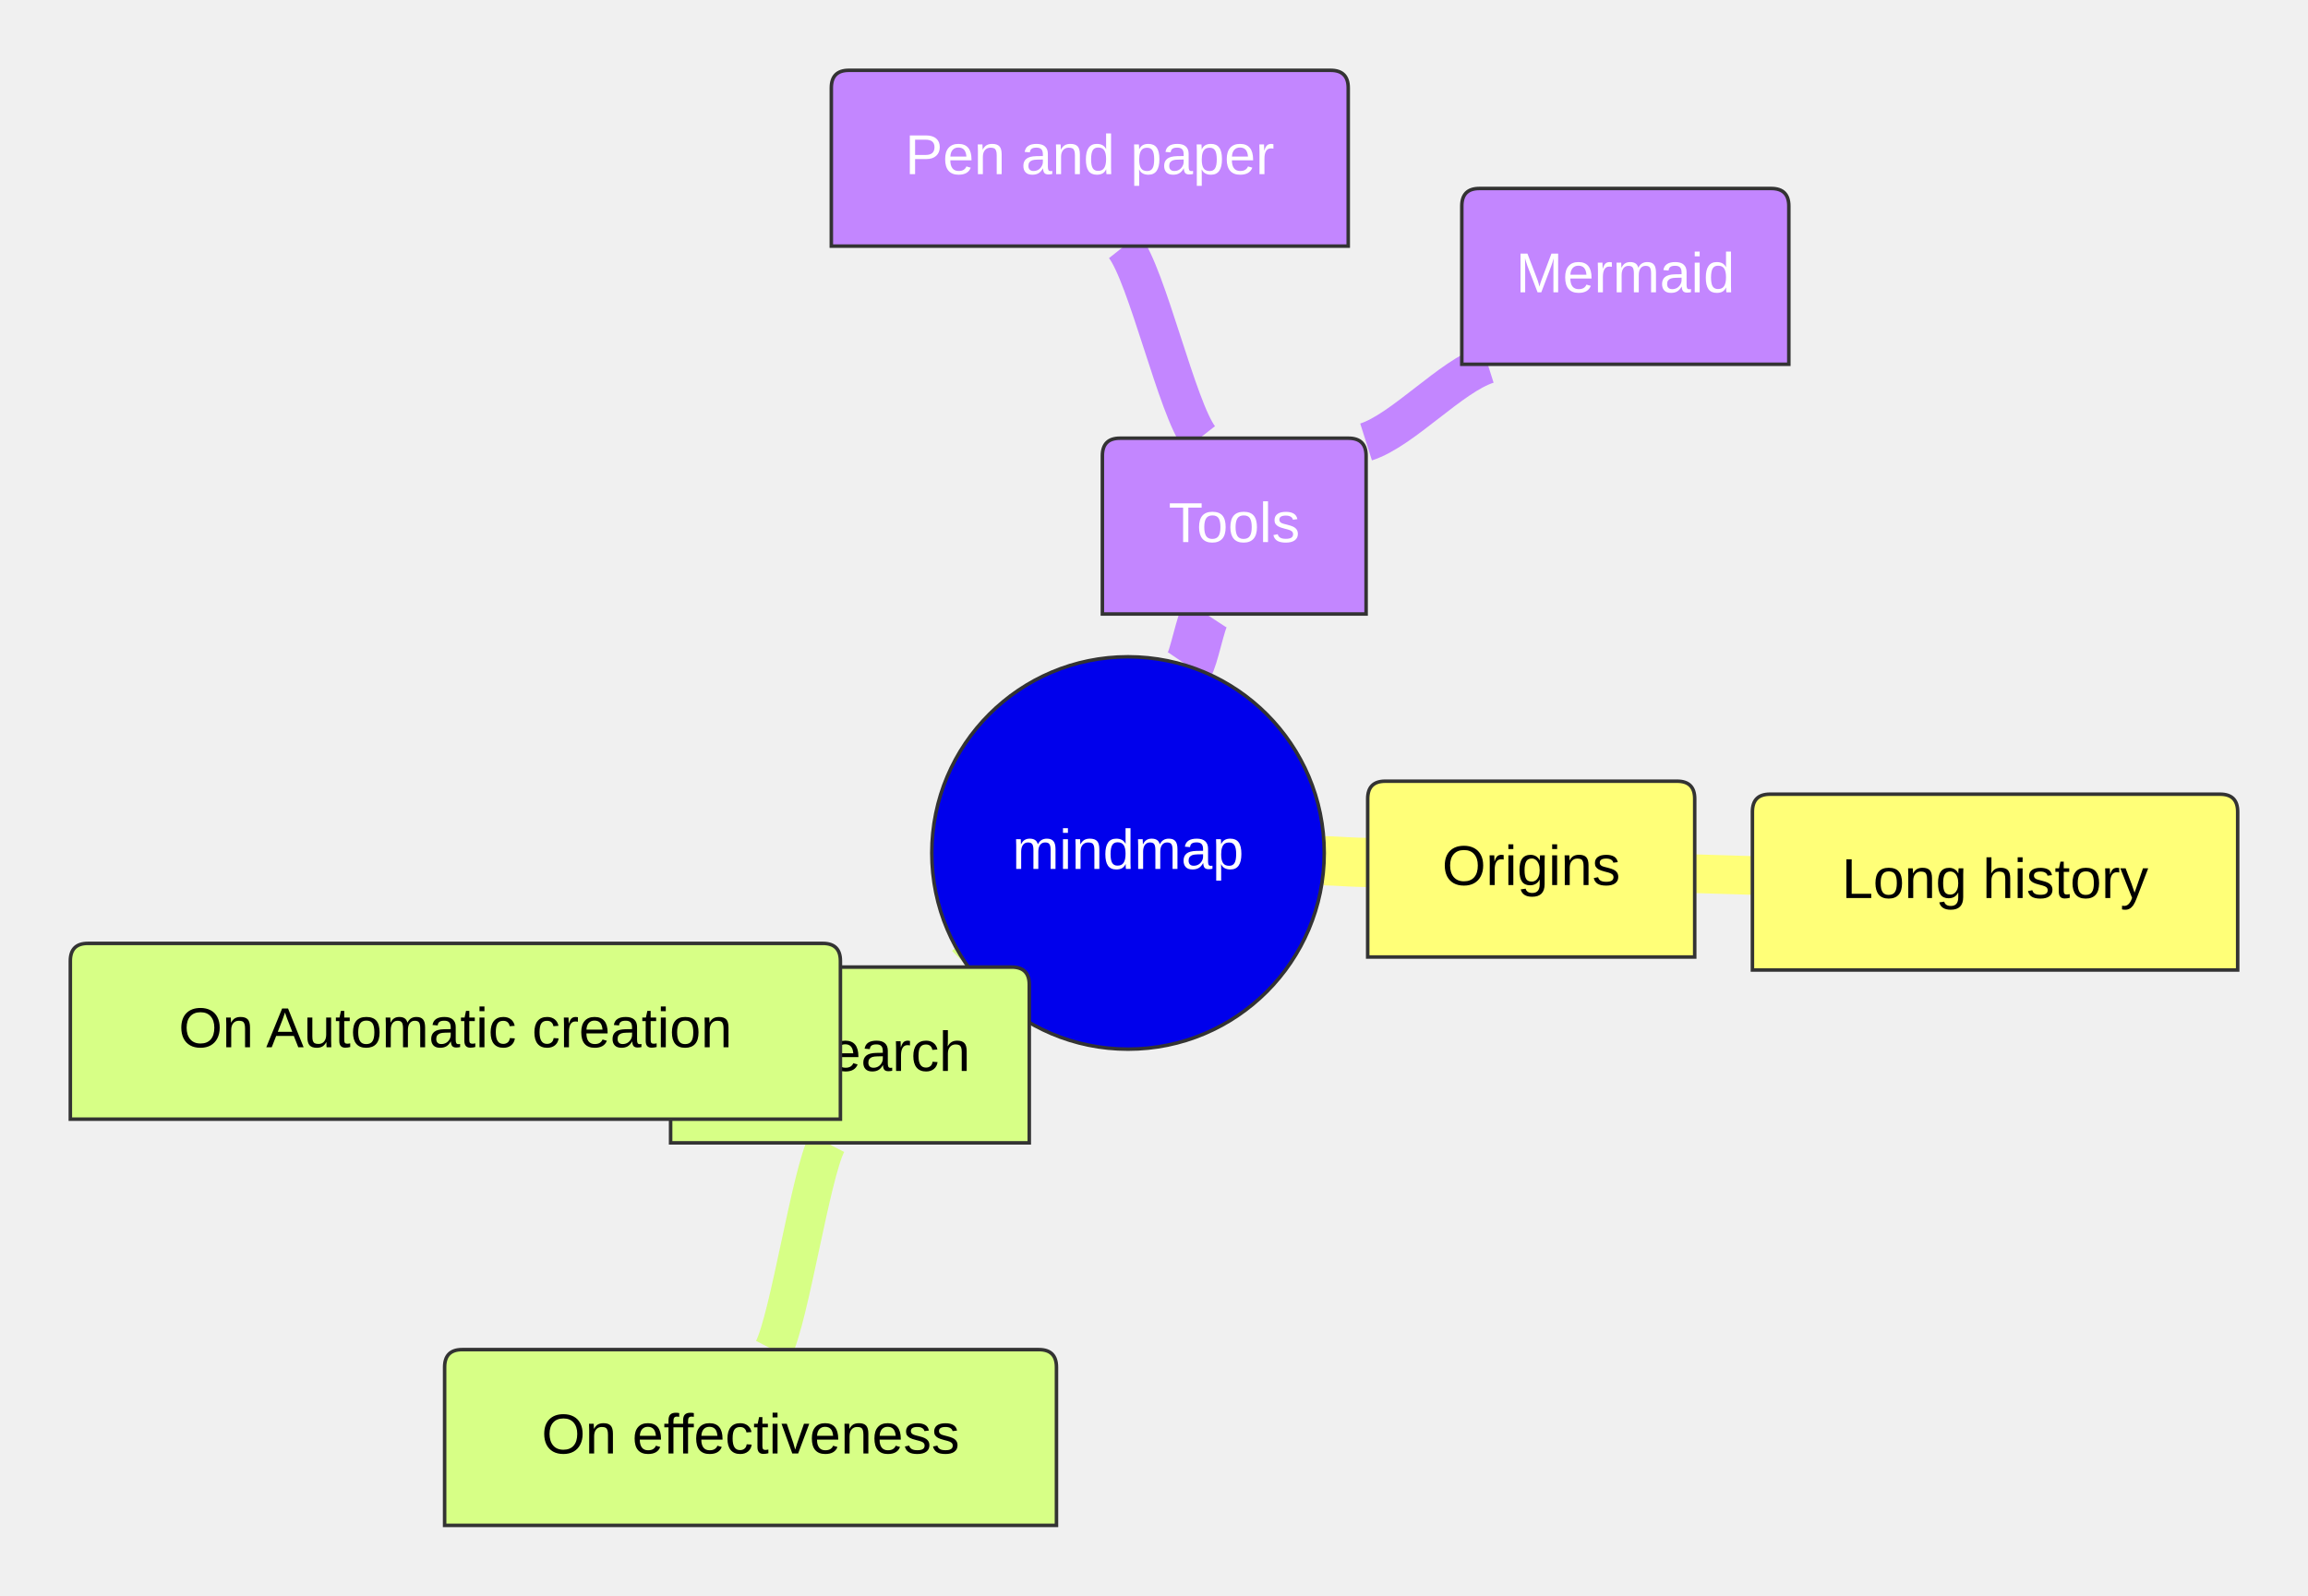
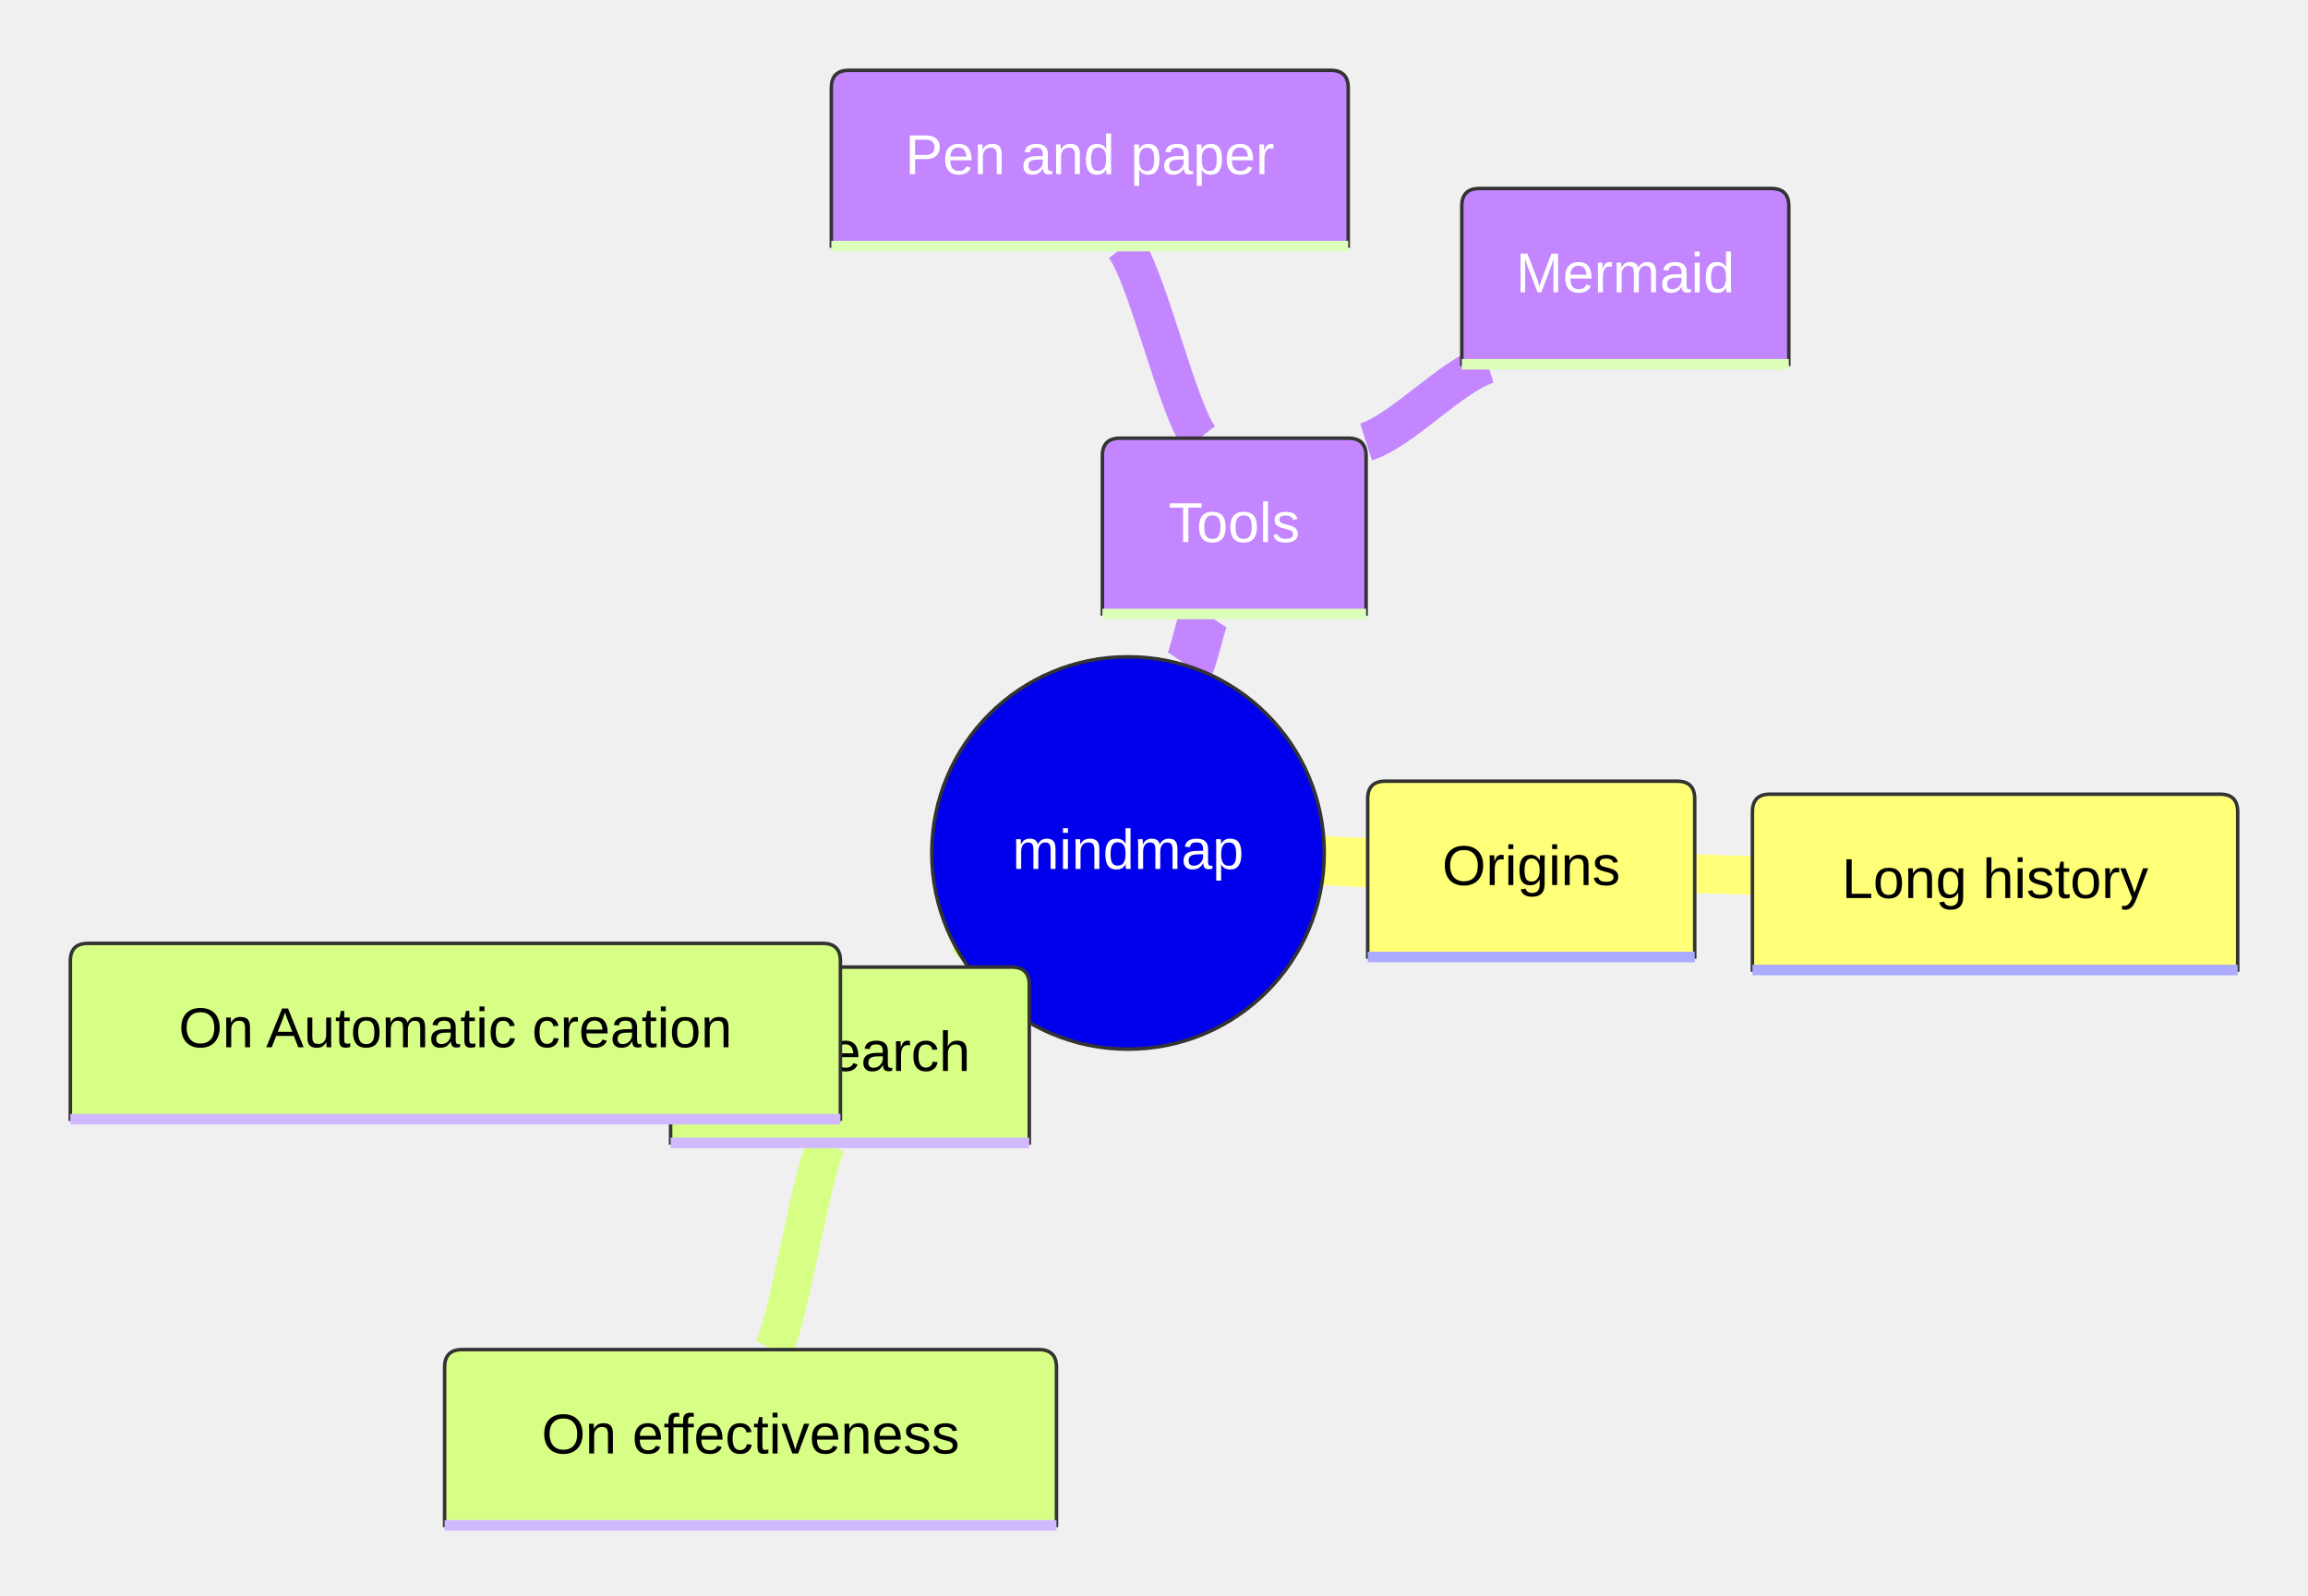
<svg xmlns="http://www.w3.org/2000/svg" width="656.361" height="453.859" viewBox="-320.792 -242.602 656.361 453.859" class="mermaid">
  <style>

.mindmap-node {
  cursor: pointer;
}
.mindmap-node-label {
  font-family: trebuchet ms, verdana, arial, sans-serif;
}
.node-bkg {
  stroke: #333333;
  stroke-width: 1px;
}
.edge {
  fill: none;
  stroke-width: 3px;
}
.icon-container {
  height: 100%;
  display: flex;
  justify-content: center;
  align-items: center;
}
.icon-container i {
  font-size: 40px;
}
+ .node-line-root {
+   stroke: hsl(60, 100%, 86.275%);
+   stroke-width: 3;
+ }

.section-root rect, .section-root path, .section-root circle, .section-root polygon {
-   fill: hsl(240, 100%, 46.3%);
+   fill: hsl(240, 100%, 46.275%);
}
.section-root text {
  fill: #ffffff;
}
.section-edge-root {
-   stroke: hsl(240, 100%, 76.3%);
+   stroke: hsl(240, 100%, 76.275%);
+ }
+ .edge-depth-root {
+   stroke-width: 17;
}

.section-0 rect, .section-0 path, .section-0 circle, .section-0 polygon {
-   fill: hsl(60, 100%, 73.5%);
+   fill: hsl(60, 100%, 73.529%);
}
.section-0 text {
  fill: black;
}
.section-edge-0 {
-   stroke: hsl(60, 100%, 73.5%);
+   stroke: hsl(60, 100%, 73.529%);
}
.edge-depth-0 {
  stroke-width: 17;
}
+ .node-line-0 {
+   stroke: hsl(240, 100%, 83.529%);
+   stroke-width: 3;
+ }

.section-1 rect, .section-1 path, .section-1 circle, .section-1 polygon {
-   fill: hsl(80, 100%, 76.3%);
+   fill: hsl(80, 100%, 76.275%);
}
.section-1 text {
  fill: black;
}
.section-edge-1 {
-   stroke: hsl(80, 100%, 76.3%);
+   stroke: hsl(80, 100%, 76.275%);
}
.edge-depth-1 {
  stroke-width: 14;
}
+ .node-line-1 {
+   stroke: hsl(260, 100%, 86.275%);
+   stroke-width: 3;
+ }

.section-2 rect, .section-2 path, .section-2 circle, .section-2 polygon {
-   fill: hsl(270, 100%, 76.3%);
+   fill: hsl(270, 100%, 76.275%);
}
.section-2 text {
  fill: #ffffff;
}
.section-edge-2 {
-   stroke: hsl(270, 100%, 76.3%);
+   stroke: hsl(270, 100%, 76.275%);
}
.edge-depth-2 {
  stroke-width: 11;
}
+ .node-line-2 {
+   stroke: hsl(90, 100%, 86.275%);
+   stroke-width: 3;
+ }

.section-3 rect, .section-3 path, .section-3 circle, .section-3 polygon {
-   fill: hsl(300, 100%, 76.3%);
+   fill: hsl(300, 100%, 76.275%);
}
.section-3 text {
  fill: black;
}
.section-edge-3 {
-   stroke: hsl(300, 100%, 76.3%);
+   stroke: hsl(300, 100%, 76.275%);
}
.edge-depth-3 {
  stroke-width: 8;
}
+ .node-line-3 {
+   stroke: hsl(120, 100%, 86.275%);
+   stroke-width: 3;
+ }

.section-4 rect, .section-4 path, .section-4 circle, .section-4 polygon {
-   fill: hsl(330, 100%, 76.3%);
+   fill: hsl(330, 100%, 76.275%);
}
.section-4 text {
  fill: black;
}
.section-edge-4 {
-   stroke: hsl(330, 100%, 76.3%);
+   stroke: hsl(330, 100%, 76.275%);
}
.edge-depth-4 {
  stroke-width: 5;
}
+ .node-line-4 {
+   stroke: hsl(150, 100%, 86.275%);
+   stroke-width: 3;
+ }

.section-5 rect, .section-5 path, .section-5 circle, .section-5 polygon {
-   fill: hsl(0, 100%, 76.3%);
+   fill: hsl(0, 100%, 76.275%);
}
.section-5 text {
  fill: black;
}
.section-edge-5 {
-   stroke: hsl(0, 100%, 76.3%);
+   stroke: hsl(0, 100%, 76.275%);
}
.edge-depth-5 {
  stroke-width: 2;
}
+ .node-line-5 {
+   stroke: hsl(180, 100%, 86.275%);
+   stroke-width: 3;
+ }

.section-6 rect, .section-6 path, .section-6 circle, .section-6 polygon {
-   fill: hsl(30, 100%, 76.3%);
+   fill: hsl(30, 100%, 76.275%);
}
.section-6 text {
  fill: black;
}
.section-edge-6 {
-   stroke: hsl(30, 100%, 76.3%);
+   stroke: hsl(30, 100%, 76.275%);
}
.edge-depth-6 {
  stroke-width: -1;
}
+ .node-line-6 {
+   stroke: hsl(210, 100%, 86.275%);
+   stroke-width: 3;
+ }

.section-7 rect, .section-7 path, .section-7 circle, .section-7 polygon {
-   fill: hsl(90, 100%, 76.3%);
+   fill: hsl(90, 100%, 76.275%);
}
.section-7 text {
  fill: black;
}
.section-edge-7 {
-   stroke: hsl(90, 100%, 76.3%);
+   stroke: hsl(90, 100%, 76.275%);
}
.edge-depth-7 {
  stroke-width: -4;
}
+ .node-line-7 {
+   stroke: hsl(270, 100%, 86.275%);
+   stroke-width: 3;
+ }

.section-8 rect, .section-8 path, .section-8 circle, .section-8 polygon {
-   fill: hsl(150, 100%, 76.3%);
+   fill: hsl(150, 100%, 76.275%);
}
.section-8 text {
  fill: black;
}
.section-edge-8 {
-   stroke: hsl(150, 100%, 76.3%);
+   stroke: hsl(150, 100%, 76.275%);
}
.edge-depth-8 {
  stroke-width: -7;
}
+ .node-line-8 {
+   stroke: hsl(330, 100%, 86.275%);
+   stroke-width: 3;
+ }

.section-9 rect, .section-9 path, .section-9 circle, .section-9 polygon {
-   fill: hsl(180, 100%, 76.3%);
+   fill: hsl(180, 100%, 76.275%);
}
.section-9 text {
  fill: black;
}
.section-edge-9 {
-   stroke: hsl(180, 100%, 76.3%);
+   stroke: hsl(180, 100%, 76.275%);
}
.edge-depth-9 {
  stroke-width: -10;
}
+ .node-line-9 {
+   stroke: hsl(0, 100%, 86.275%);
+   stroke-width: 3;
+ }

.section-10 rect, .section-10 path, .section-10 circle, .section-10 polygon {
-   fill: hsl(210, 100%, 76.3%);
+   fill: hsl(210, 100%, 76.275%);
}
.section-10 text {
  fill: black;
}
.section-edge-10 {
-   stroke: hsl(210, 100%, 76.3%);
+   stroke: hsl(210, 100%, 76.275%);
}
.edge-depth-10 {
  stroke-width: -13;
+ }
+ .node-line-10 {
+   stroke: hsl(30, 100%, 86.275%);
+   stroke-width: 3;
}


  </style>
  <g class="root">
    <g class="clusters">

    </g>
    <g class="edgePaths">
      <g class="mindmap-edges">
-         <path d="M55.8,2.2 C59.5,2.3 64.4,2.7 68.2,2.7" class="edge section-edge-0 edge-depth-1" fill="none" stroke-width="3" />
-         <path d="M161.2,5.9 C166.1,6.0 172.6,6.3 177.6,6.4" class="edge section-edge-0 edge-depth-2" stroke-width="3" fill="none" />
+         <path d="M55.8,2.2 C59.5,2.3 64.4,2.7 68.2,2.7" class="edge section-edge-0 edge-depth-1" stroke-width="3" fill="none" />
+         <path d="M161.2,5.9 C166.1,6.0 172.6,6.3 177.6,6.4" class="edge section-edge-0 edge-depth-2" fill="none" stroke-width="3" />
        <path d="M-45.1,32.8 C-45.0,32.7 -44.8,32.5 -44.7,32.5" class="edge section-edge-1 edge-depth-1" fill="none" stroke-width="3" />
        <path d="M-85.6,82.5 C-90.2,91.3 -96.3,132.4 -100.9,141.3" class="edge section-edge-1 edge-depth-2" stroke-width="3" fill="none" />
        <path d="M-130.1,54.4 C-115.6,54.8 -96.3,56.9 -81.8,57.3" class="edge section-edge-1 edge-depth-2" fill="none" stroke-width="3" />
-         <path d="M17.2,-53.1 C18.7,-55.3 20.6,-65.7 22.1,-68.0" class="edge section-edge-2 edge-depth-1" stroke-width="3" fill="none" />
+         <path d="M17.2,-53.1 C18.7,-55.3 20.6,-65.7 22.1,-68.0" class="edge section-edge-2 edge-depth-1" fill="none" stroke-width="3" />
        <path d="M20.4,-118.0 C14.0,-126.2 5.4,-164.4 -1.1,-172.6" class="edge section-edge-2 edge-depth-2" fill="none" stroke-width="3" />
        <path d="M67.7,-116.9 C78.1,-120.2 91.9,-135.7 102.3,-139.0" class="edge section-edge-2 edge-depth-2" stroke-width="3" fill="none" />
      </g>
    </g>
    <g class="edgeLabels">

    </g>
    <g class="nodes">
      <g class="mindmap-nodes">
        <g class="mindmap-node section-root" id="node-mindmap-root" transform="translate(-55.8, -55.8)">
          <circle cx="55.8" cy="55.8" r="55.8" class="node-bkg node-circle" />
-           <text x="55.8" y="55.8" class="mindmap-node-label" font-size="16px" dominant-baseline="middle" text-anchor="middle">mindmap</text>
-         </g>
-         <g class="mindmap-node section-0" id="node-Origins" transform="translate(68.15821, -20.41122)">
+           <text x="55.8" y="55.8" class="mindmap-node-label" text-anchor="middle" dominant-baseline="middle" font-size="16px">mindmap</text>
+         </g>
+         <g class="mindmap-node section-0" transform="translate(68.15821, -20.41122)" id="node-Origins">
          <path d="M0 45 v-40 q0,-5 5,-5 h83 q5,0 5,5 v45 H0 Z" class="node-bkg node-default" />
          <line x1="0" y1="50" x2="93" y2="50" class="node-line-0" />
-           <text x="46.5" y="25" class="mindmap-node-label" text-anchor="middle" dominant-baseline="middle" font-size="16px">Origins</text>
+           <text x="46.5" y="25" class="mindmap-node-label" dominant-baseline="middle" text-anchor="middle" font-size="16px">Origins</text>
        </g>
        <g class="mindmap-node section-0" transform="translate(177.569, -16.71676)" id="node-mindmap-node-1">
          <path d="M0 45 v-40 q0,-5 5,-5 h128 q5,0 5,5 v45 H0 Z" class="node-bkg node-default" />
          <line x1="0" y1="50" x2="138" y2="50" class="node-line-0" />
-           <text x="69" y="25" class="mindmap-node-label" text-anchor="middle" font-size="16px" dominant-baseline="middle">Long history</text>
+           <text x="69" y="25" class="mindmap-node-label" text-anchor="middle" dominant-baseline="middle" font-size="16px">Long history</text>
        </g>
        <g class="mindmap-node section-1" id="node-Research" transform="translate(-130.0814, 32.45601)">
          <path d="M0 45 v-40 q0,-5 5,-5 h92 q5,0 5,5 v45 H0 Z" class="node-bkg node-default" />
          <line x1="0" y1="50" x2="102" y2="50" class="node-line-1" />
-           <text x="51" y="25" class="mindmap-node-label" text-anchor="middle" dominant-baseline="middle" font-size="16px">Research</text>
-         </g>
-         <g class="mindmap-node section-1" transform="translate(-194.3488, 141.2564)" id="node-mindmap-node-3">
+           <text x="51" y="25" class="mindmap-node-label" dominant-baseline="middle" text-anchor="middle" font-size="16px">Research</text>
+         </g>
+         <g class="mindmap-node section-1" id="node-mindmap-node-3" transform="translate(-194.3488, 141.2564)">
          <path d="M0 45 v-40 q0,-5 5,-5 h164 q5,0 5,5 v45 H0 Z" class="node-bkg node-default" />
          <line x1="0" y1="50" x2="174" y2="50" class="node-line-1" />
-           <text x="87" y="25" class="mindmap-node-label" text-anchor="middle" dominant-baseline="middle" font-size="16px">On effectiveness</text>
+           <text x="87" y="25" class="mindmap-node-label" font-size="16px" dominant-baseline="middle" text-anchor="middle">On effectiveness</text>
        </g>
        <g class="mindmap-node section-1" id="node-mindmap-node-4" transform="translate(-300.7918, 25.71868)">
          <path d="M0 45 v-40 q0,-5 5,-5 h209 q5,0 5,5 v45 H0 Z" class="node-bkg node-default" />
          <line x1="0" y1="50" x2="219" y2="50" class="node-line-1" />
          <text x="109.5" y="25" class="mindmap-node-label" dominant-baseline="middle" font-size="16px" text-anchor="middle">On Automatic creation</text>
        </g>
        <g class="mindmap-node section-2" id="node-Tools" transform="translate(-7.293589, -117.9658)">
          <path d="M0 45 v-40 q0,-5 5,-5 h65 q5,0 5,5 v45 H0 Z" class="node-bkg node-default" />
          <line x1="0" y1="50" x2="75" y2="50" class="node-line-2" />
-           <text x="37.5" y="25" class="mindmap-node-label" font-size="16px" dominant-baseline="middle" text-anchor="middle">Tools</text>
-         </g>
-         <g class="mindmap-node section-2" transform="translate(-84.3761, -222.6023)" id="node-mindmap-node-6">
+           <text x="37.5" y="25" class="mindmap-node-label" text-anchor="middle" dominant-baseline="middle" font-size="16px">Tools</text>
+         </g>
+         <g class="mindmap-node section-2" id="node-mindmap-node-6" transform="translate(-84.3761, -222.6023)">
          <path d="M0 45 v-40 q0,-5 5,-5 h137 q5,0 5,5 v45 H0 Z" class="node-bkg node-default" />
          <line x1="0" y1="50" x2="147" y2="50" class="node-line-2" />
          <text x="73.5" y="25" class="mindmap-node-label" text-anchor="middle" dominant-baseline="middle" font-size="16px">Pen and paper</text>
        </g>
        <g class="mindmap-node section-2" id="node-Mermaid" transform="translate(94.92322, -188.9934)">
          <path d="M0 45 v-40 q0,-5 5,-5 h83 q5,0 5,5 v45 H0 Z" class="node-bkg node-default" />
          <line x1="0" y1="50" x2="93" y2="50" class="node-line-2" />
-           <text x="46.5" y="25" class="mindmap-node-label" text-anchor="middle" dominant-baseline="middle" font-size="16px">Mermaid</text>
+           <text x="46.5" y="25" class="mindmap-node-label" dominant-baseline="middle" font-size="16px" text-anchor="middle">Mermaid</text>
        </g>
      </g>
    </g>
  </g>
</svg>
